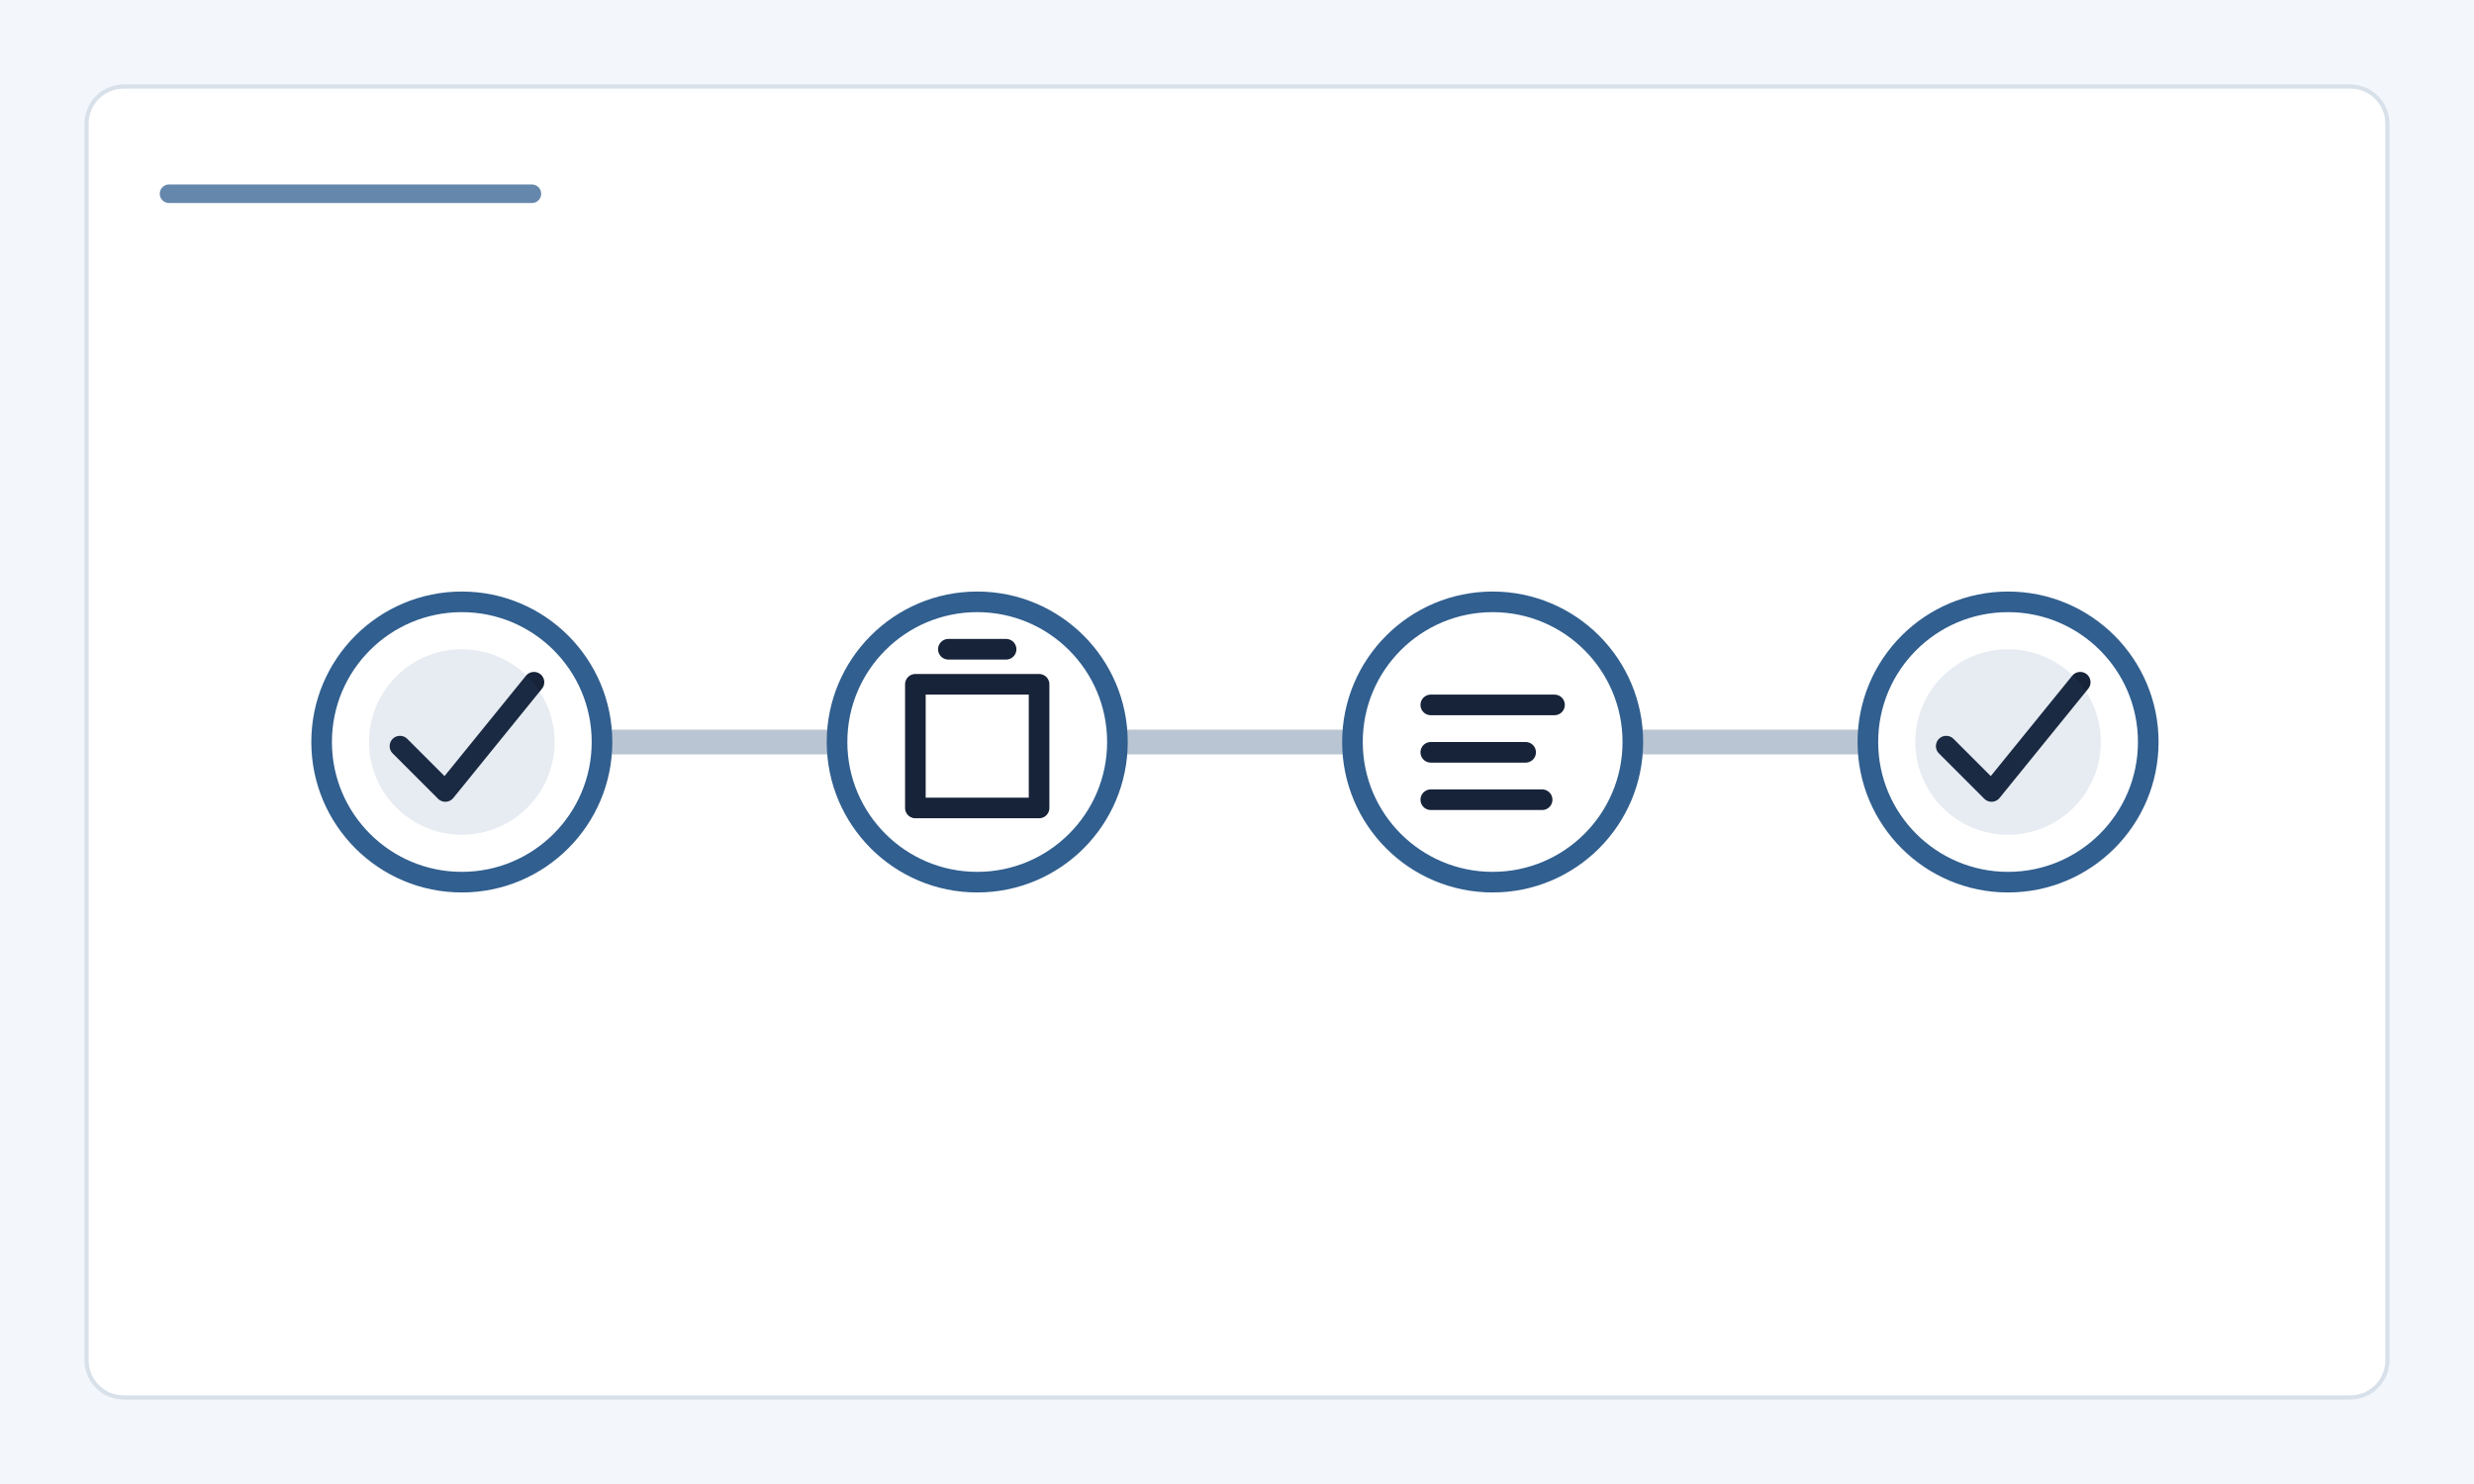
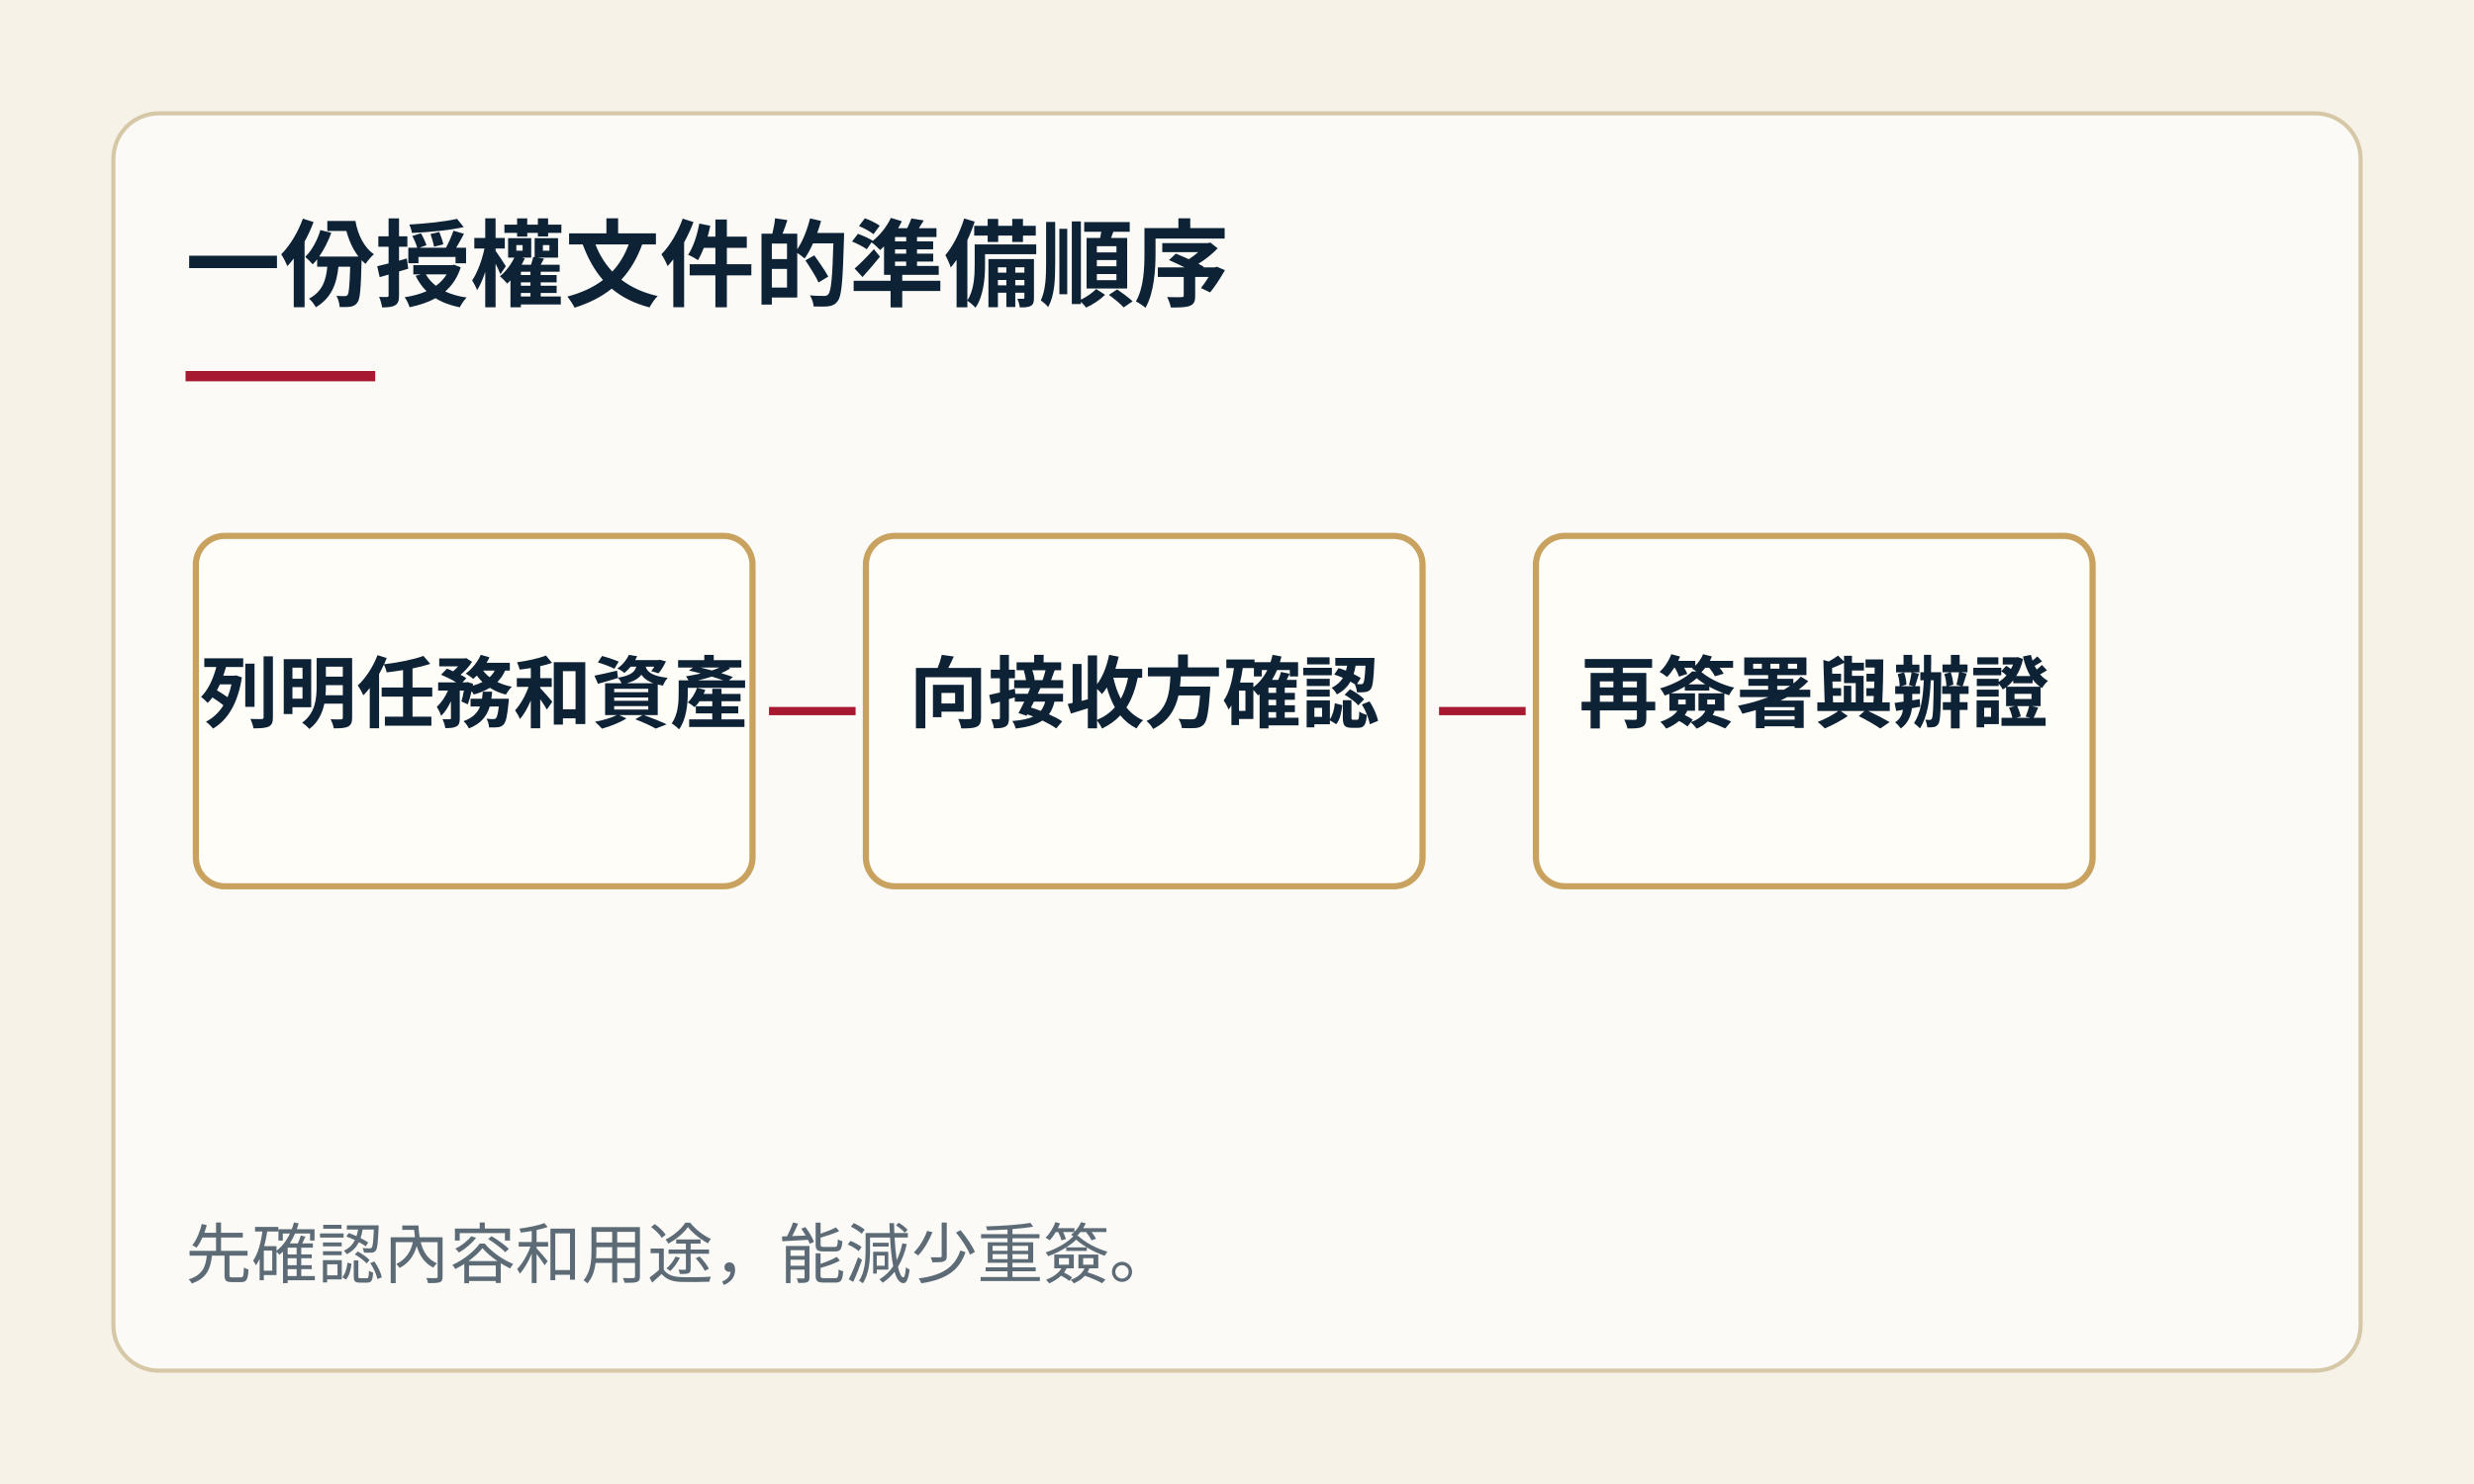
- <svg xmlns="http://www.w3.org/2000/svg" width="1200" height="720" viewBox="0 0 1200 720" aria-hidden="true">
-   <rect width="1200" height="720" fill="#f3f6fa" />
-   <rect x="42" y="42" width="1116" height="636" rx="18" fill="#fff" stroke="#d8e0ea" stroke-width="2" />
-   <path d="M82 94h176" stroke="#315f8f" stroke-width="9" stroke-linecap="round" opacity=".75" />
-   <path d="M196 360h808" stroke="#b9c5d2" stroke-width="12" stroke-linecap="round" />
-   <g fill="#fff" stroke="#315f8f" stroke-width="10">
-     <circle cx="224" cy="360" r="68" />
-     <circle cx="474" cy="360" r="68" />
-     <circle cx="724" cy="360" r="68" />
-     <circle cx="974" cy="360" r="68" />
-   </g>
-   <g fill="none" stroke="#172338" stroke-width="10" stroke-linecap="round" stroke-linejoin="round">
-     <path d="m194 362 22 22 43-53" />
-     <path d="M444 332h60v60h-60zM460 315h28" />
-     <path d="M694 342h60M694 365h46M694 388h54" />
-     <path d="m944 362 22 22 43-53" />
-   </g>
-   <g fill="#315f8f" opacity=".12">
-     <circle cx="224" cy="360" r="45" />
-     <circle cx="974" cy="360" r="45" />
-   </g>
+ <svg xmlns="http://www.w3.org/2000/svg" width="1200" height="720" viewBox="0 0 1200 720" role="img" aria-labelledby="title desc">
+   <style>text{font-family:Arial,"Microsoft JhengHei","PingFang TC",sans-serif;fill:#0e2235}.title{font-size:46px;font-weight:700}.item{font-size:42px;font-weight:700}.compact{font-size:38px}.small{font-size:36px}.caption{font-size:32px;fill:#5d6b77}.plus,.num{font-size:24px;font-weight:700;fill:white}</style>
+   <rect width="1200" height="720" fill="#f6f2e8" />
+   <rect x="55" y="55" width="1090" height="610" rx="22" fill="#fbfaf6" stroke="#d6c8a6" stroke-width="2" />
+   <text x="90" y="145" class="title">一份授權文件的準備順序</text>
+   <rect x="90" y="180" width="92" height="5" fill="#a71930" />
+   <rect x="95" y="260" width="270" height="170" rx="14" fill="#fffdf8" stroke="#c8a25e" stroke-width="3" />
+   <text x="230" y="350" text-anchor="middle" class="item compact">
+     <tspan x="230" dy="0">列明任務和資產</tspan>
+   </text>
+   <path d="M373 345 H415" stroke="#a71930" stroke-width="4" />
+   <rect x="420" y="260" width="270" height="170" rx="14" fill="#fffdf8" stroke="#c8a25e" stroke-width="3" />
+   <text x="555" y="350" text-anchor="middle" class="item compact">
+     <tspan x="555" dy="0">向接收方確認</tspan>
+   </text>
+   <path d="M698 345 H740" stroke="#a71930" stroke-width="4" />
+   <rect x="745" y="260" width="270" height="170" rx="14" fill="#fffdf8" stroke="#c8a25e" stroke-width="3" />
+   <text x="880" y="350" text-anchor="middle" class="item compact">
+     <tspan x="880" dy="0">再簽署與辦證</tspan>
+   </text>
+   <text x="90" y="620" class="caption">先確認內容和用途，能減少重簽。</text>
</svg>
